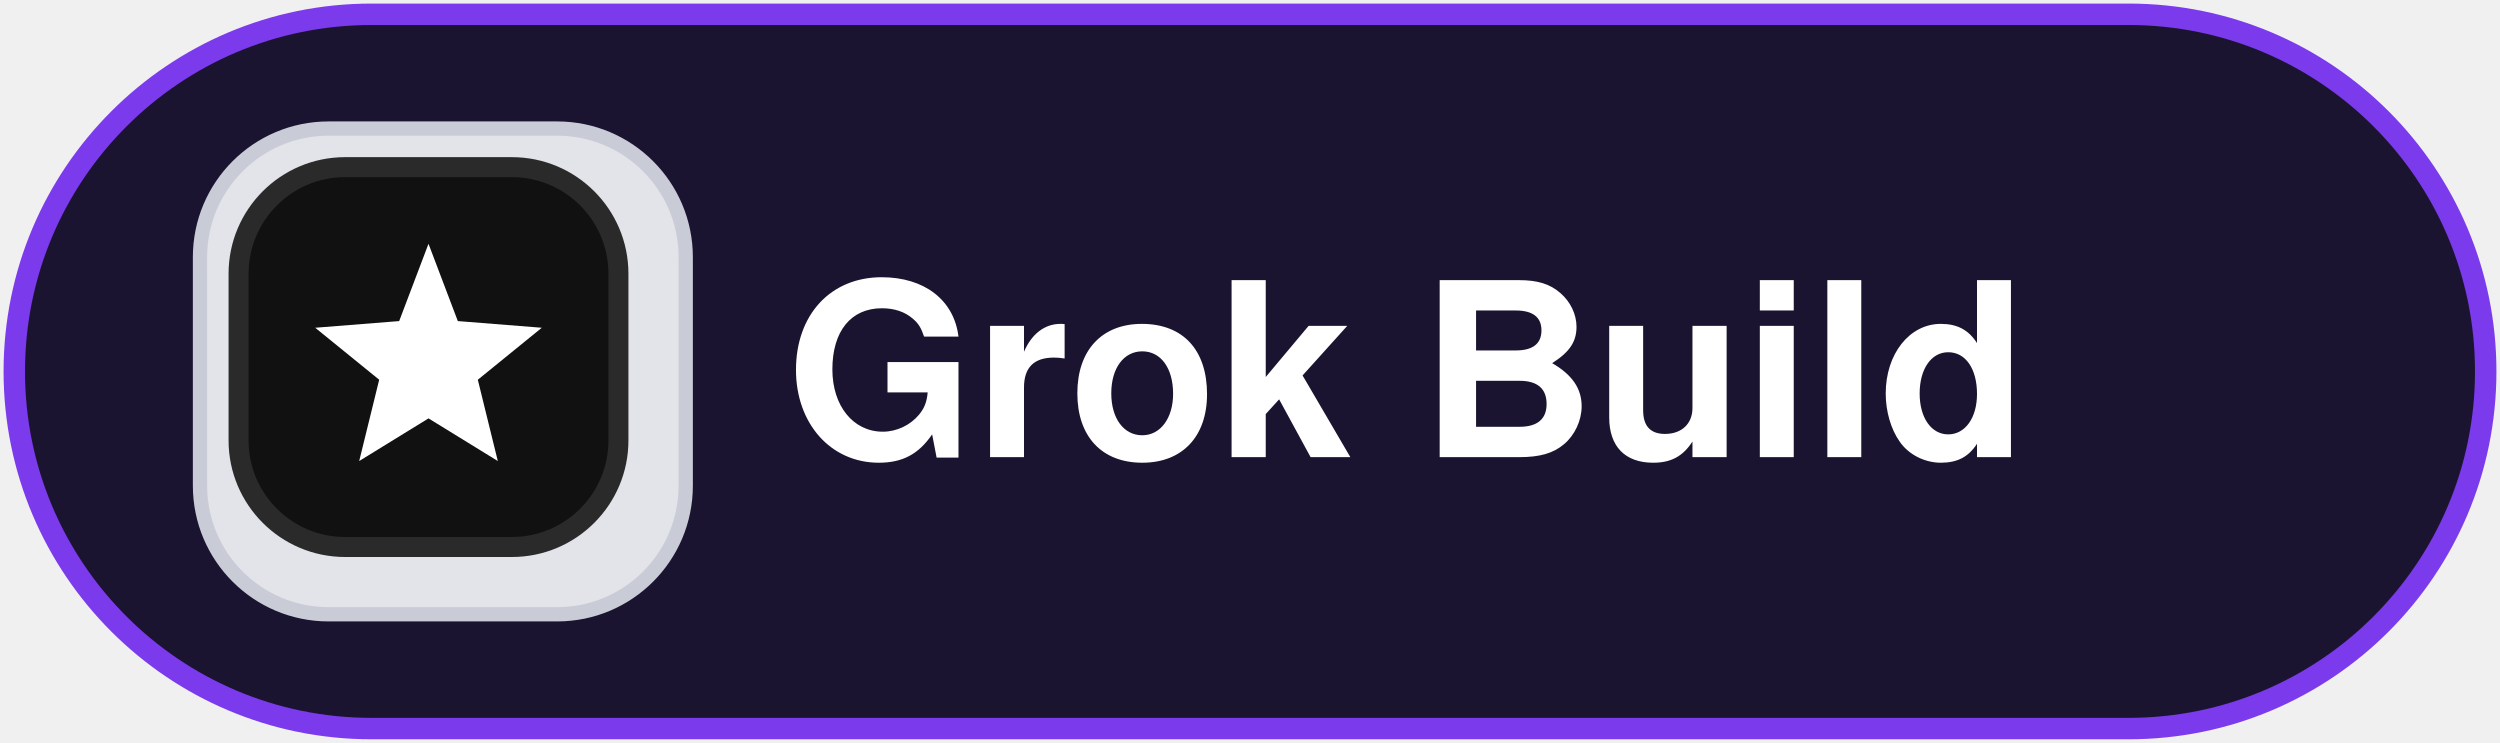
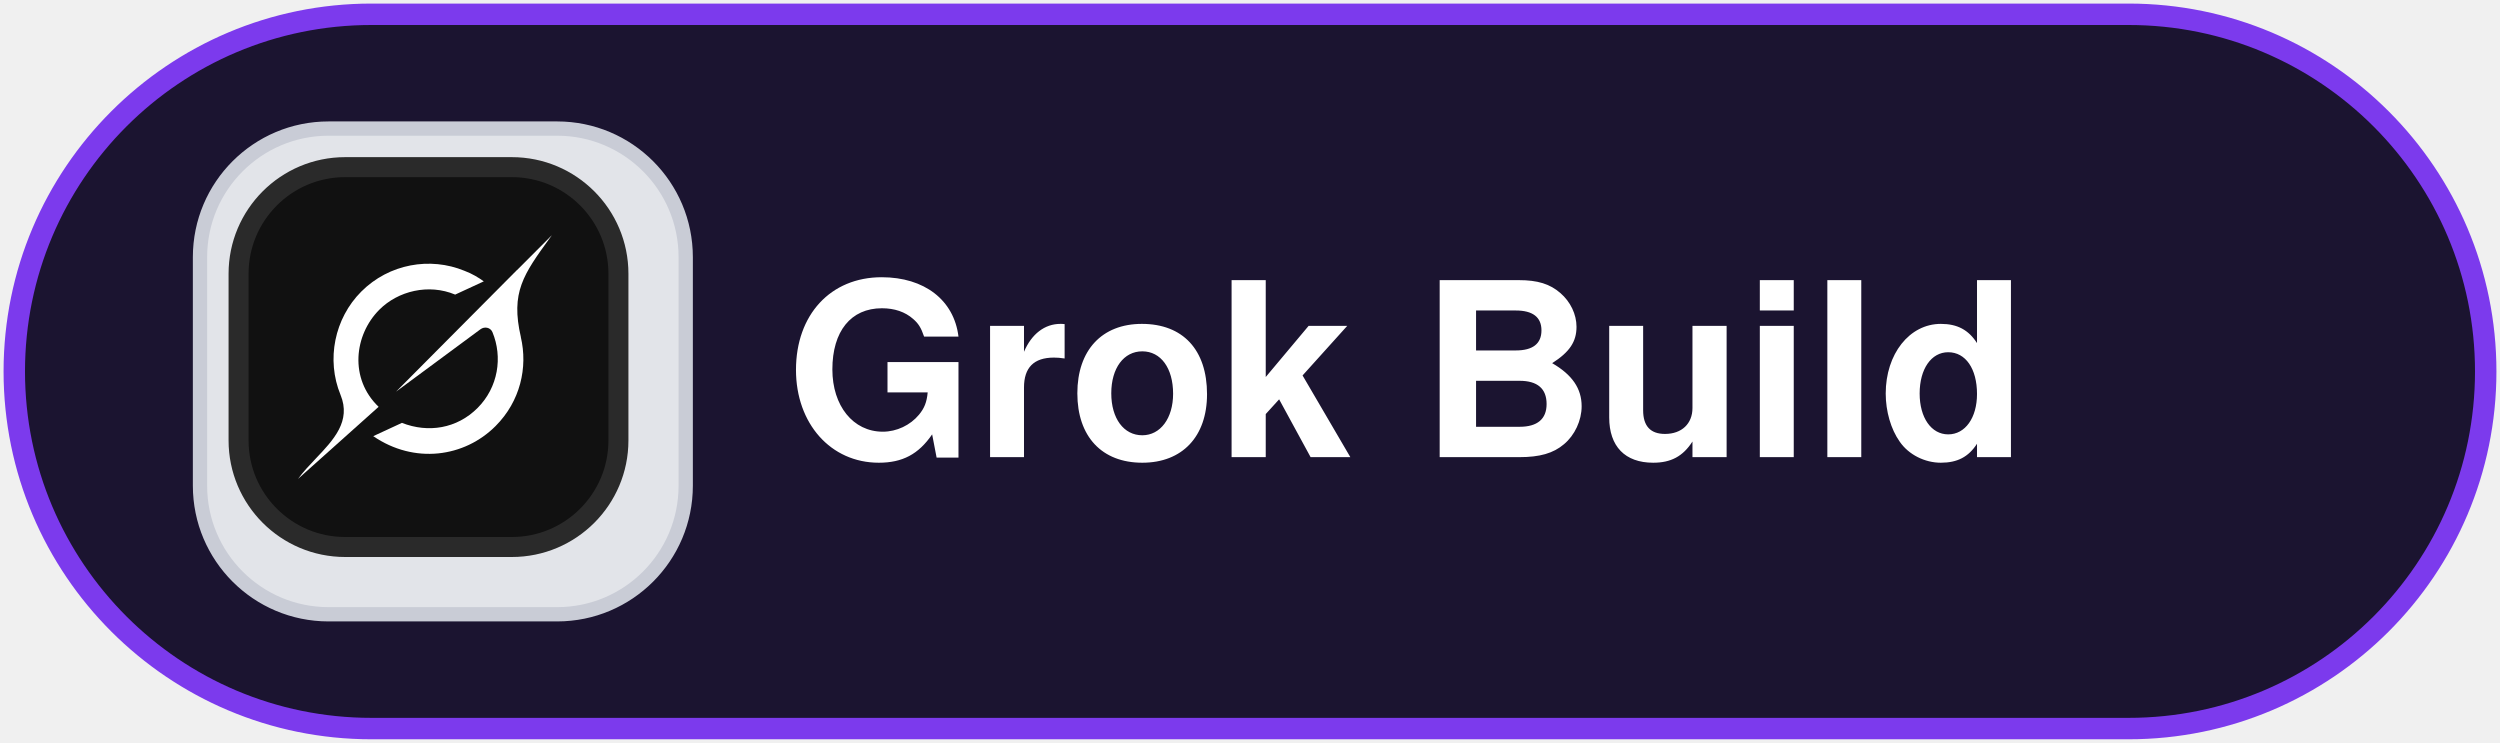
<svg xmlns="http://www.w3.org/2000/svg" width="175" height="52" viewBox="0 0 175 52" role="img" aria-label="Works with Grok Build">
  <rect x="1" y="1" width="173" height="50" rx="25" fill="#1b1430" stroke="#7c3aed" stroke-width="1.5" />
  <rect x="14" y="9" width="34" height="34" rx="9" fill="#e2e4e9" stroke="#c9ccd6" stroke-width="1" />
  <g transform="translate(16,11) scale(0.933)">
    <rect x="0.75" y="0.75" width="28.5" height="28.5" rx="8" fill="#111111" stroke="#2a2a2a" stroke-width="1.5" />
-     <path d="M15 6.5 17.2 12.3l6.3.5-4.8 3.9 1.5 6.1L15 19.6l-5.2 3.2 1.5-6.1-4.8-3.9 6.3-.5L15 6.5Z" fill="#fff" />
+     <svg x="5" y="5.5" width="20" height="19" viewBox="0 0 35 33" fill="#fff">
+       <path d="M13.237 21.041L24.319 12.851C24.862 12.449 25.638 12.606 25.897 13.229C27.26 16.518 26.651 20.471 23.94 23.185C21.23 25.899 17.458 26.494 14.011 25.139L10.245 26.884C15.646 30.581 22.205 29.666 26.304 25.56C29.555 22.305 30.562 17.868 29.62 13.867L29.629 13.876C28.264 7.998 29.965 5.649 33.449 0.845C33.531 0.731 33.614 0.617 33.696 0.5L29.111 5.091V5.076L13.234 21.044" />
+       <path d="M10.95 23.031C7.073 19.323 7.742 13.585 11.05 10.276C13.496 7.827 17.504 6.828 21.002 8.297L24.759 6.56C24.083 6.07 23.215 5.543 22.22 5.173C17.72 3.319 12.333 4.242 8.675 7.901C5.156 11.424 4.05 16.84 5.95 21.462C7.369 24.916 5.043 27.36 2.699 29.826C1.868 30.7 1.035 31.575 0.364 32.5L10.947 23.034" />
+     </svg>
  </g>
  <text x="55" y="32" font-family="'Segoe UI',Helvetica,Arial,sans-serif" font-size="17" font-weight="700" fill="#ffffff">Grok Build</text>
</svg>
